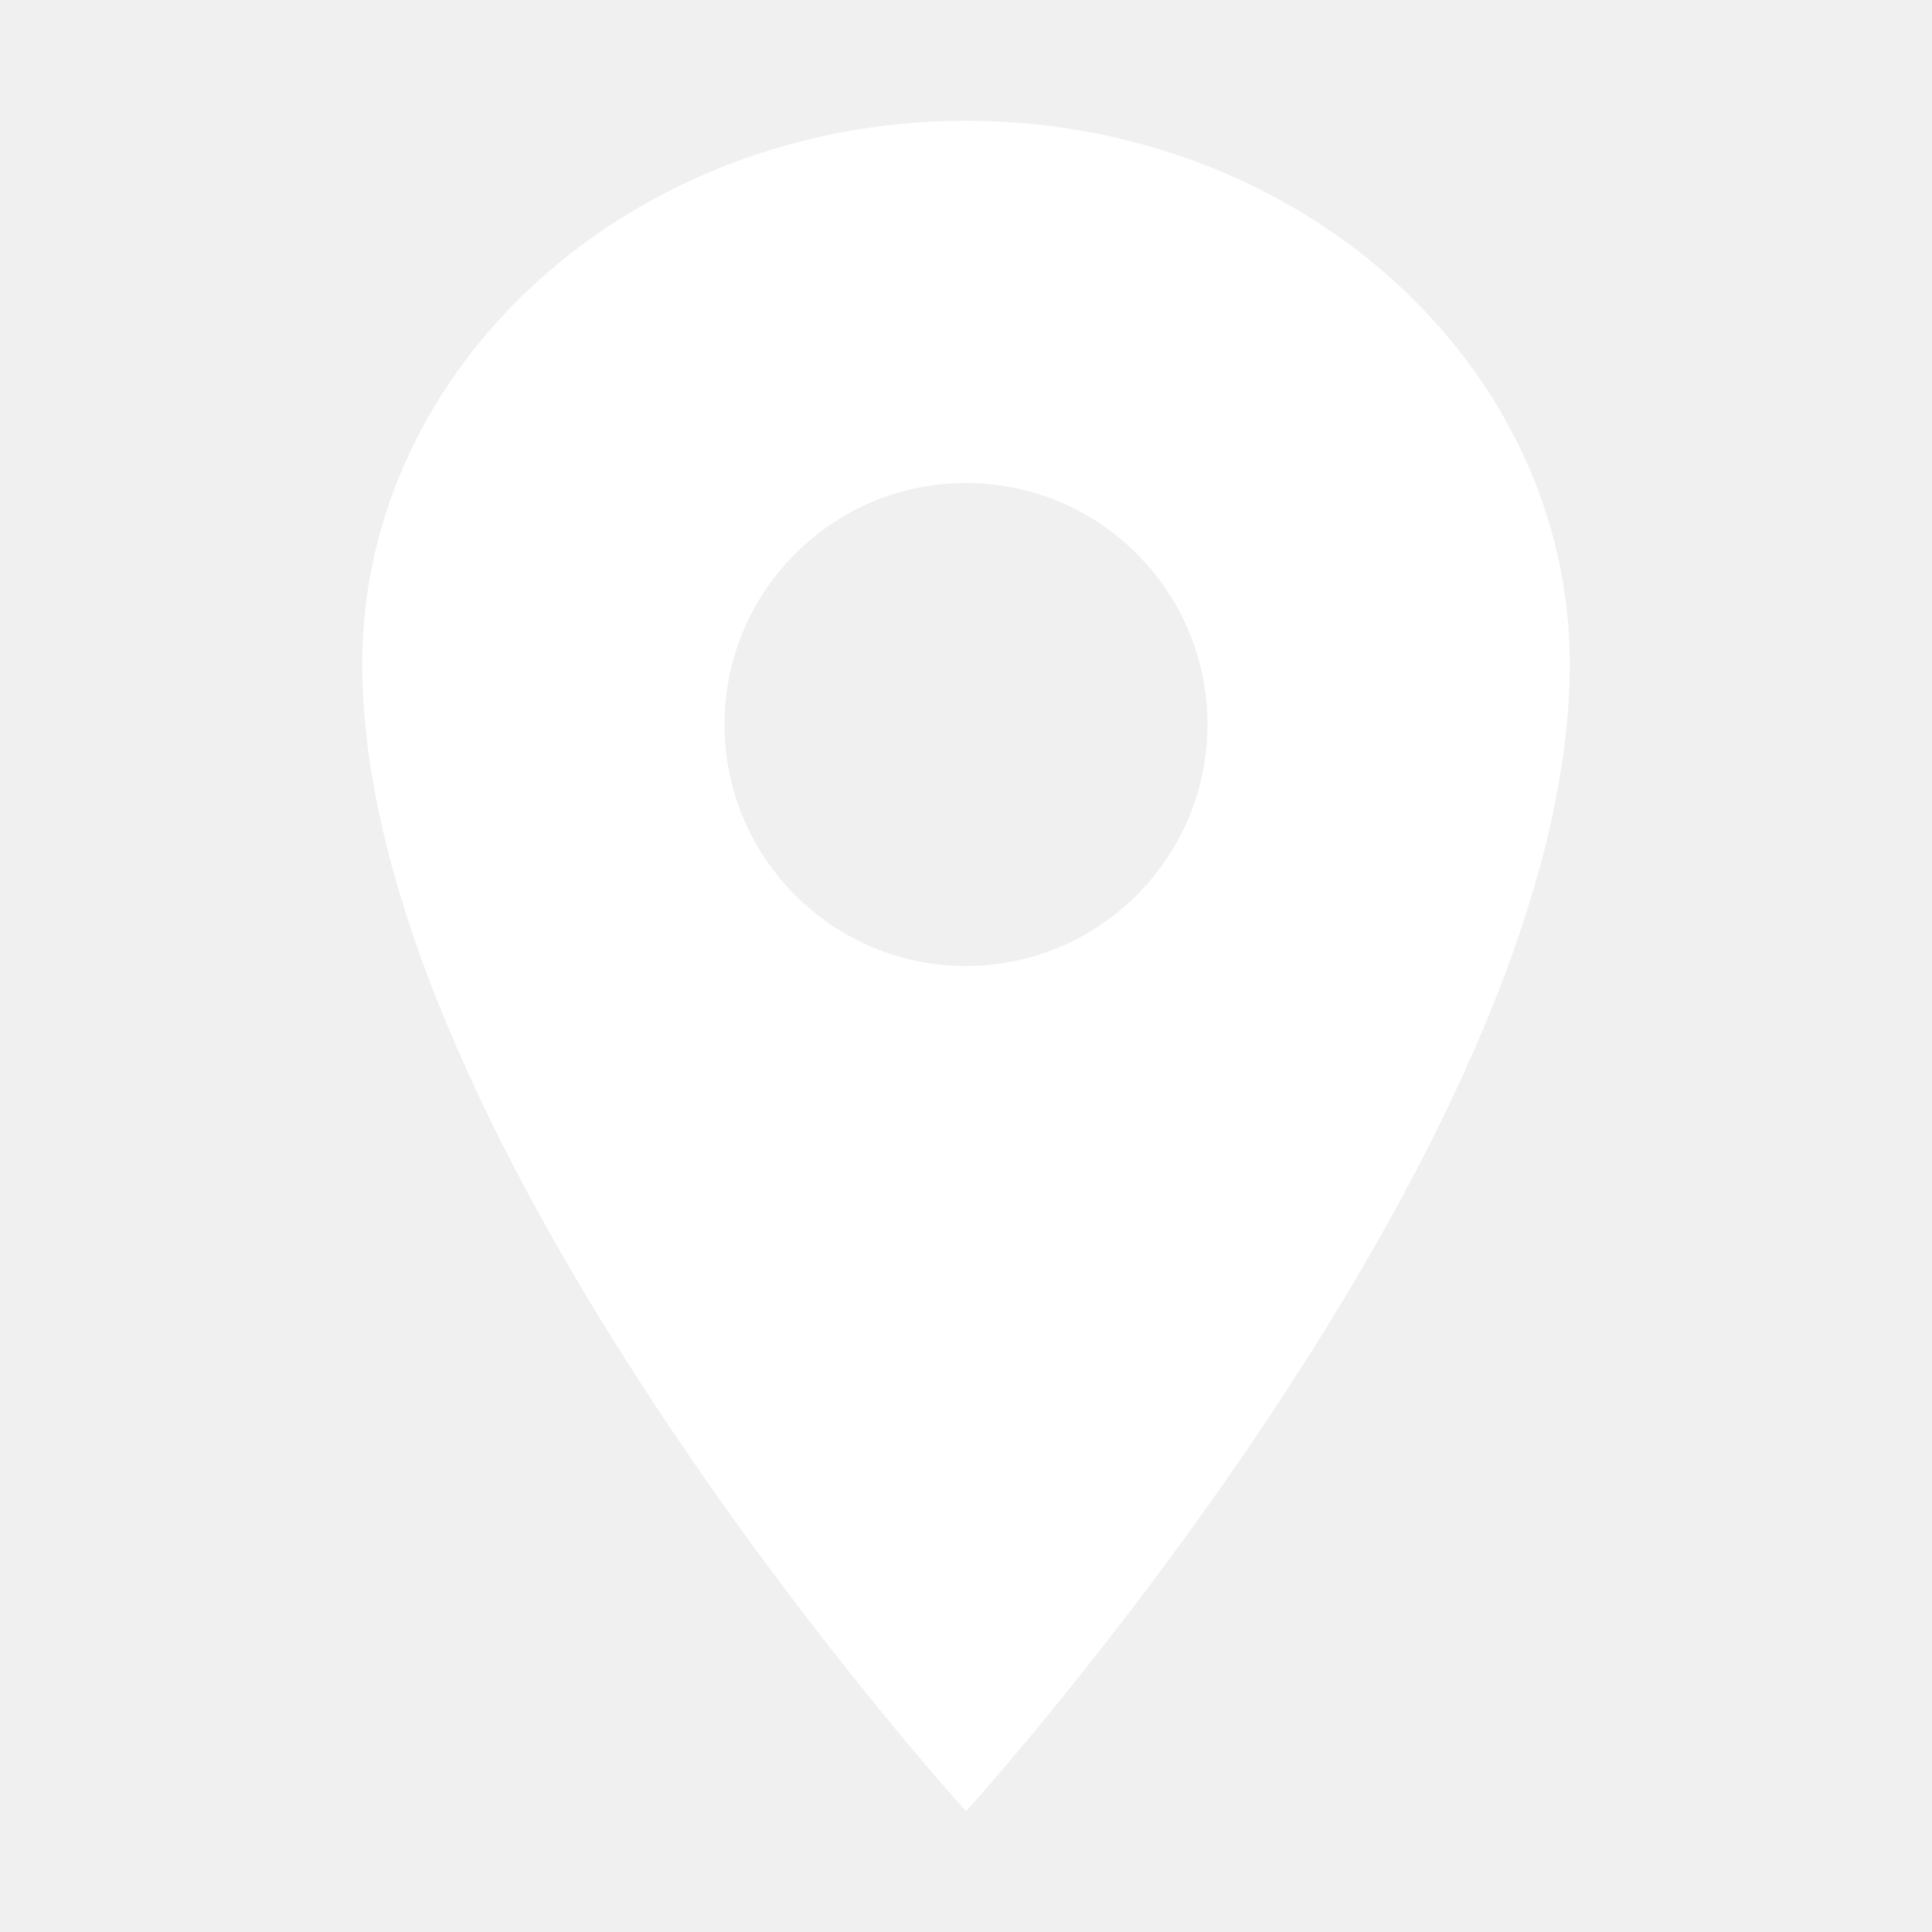
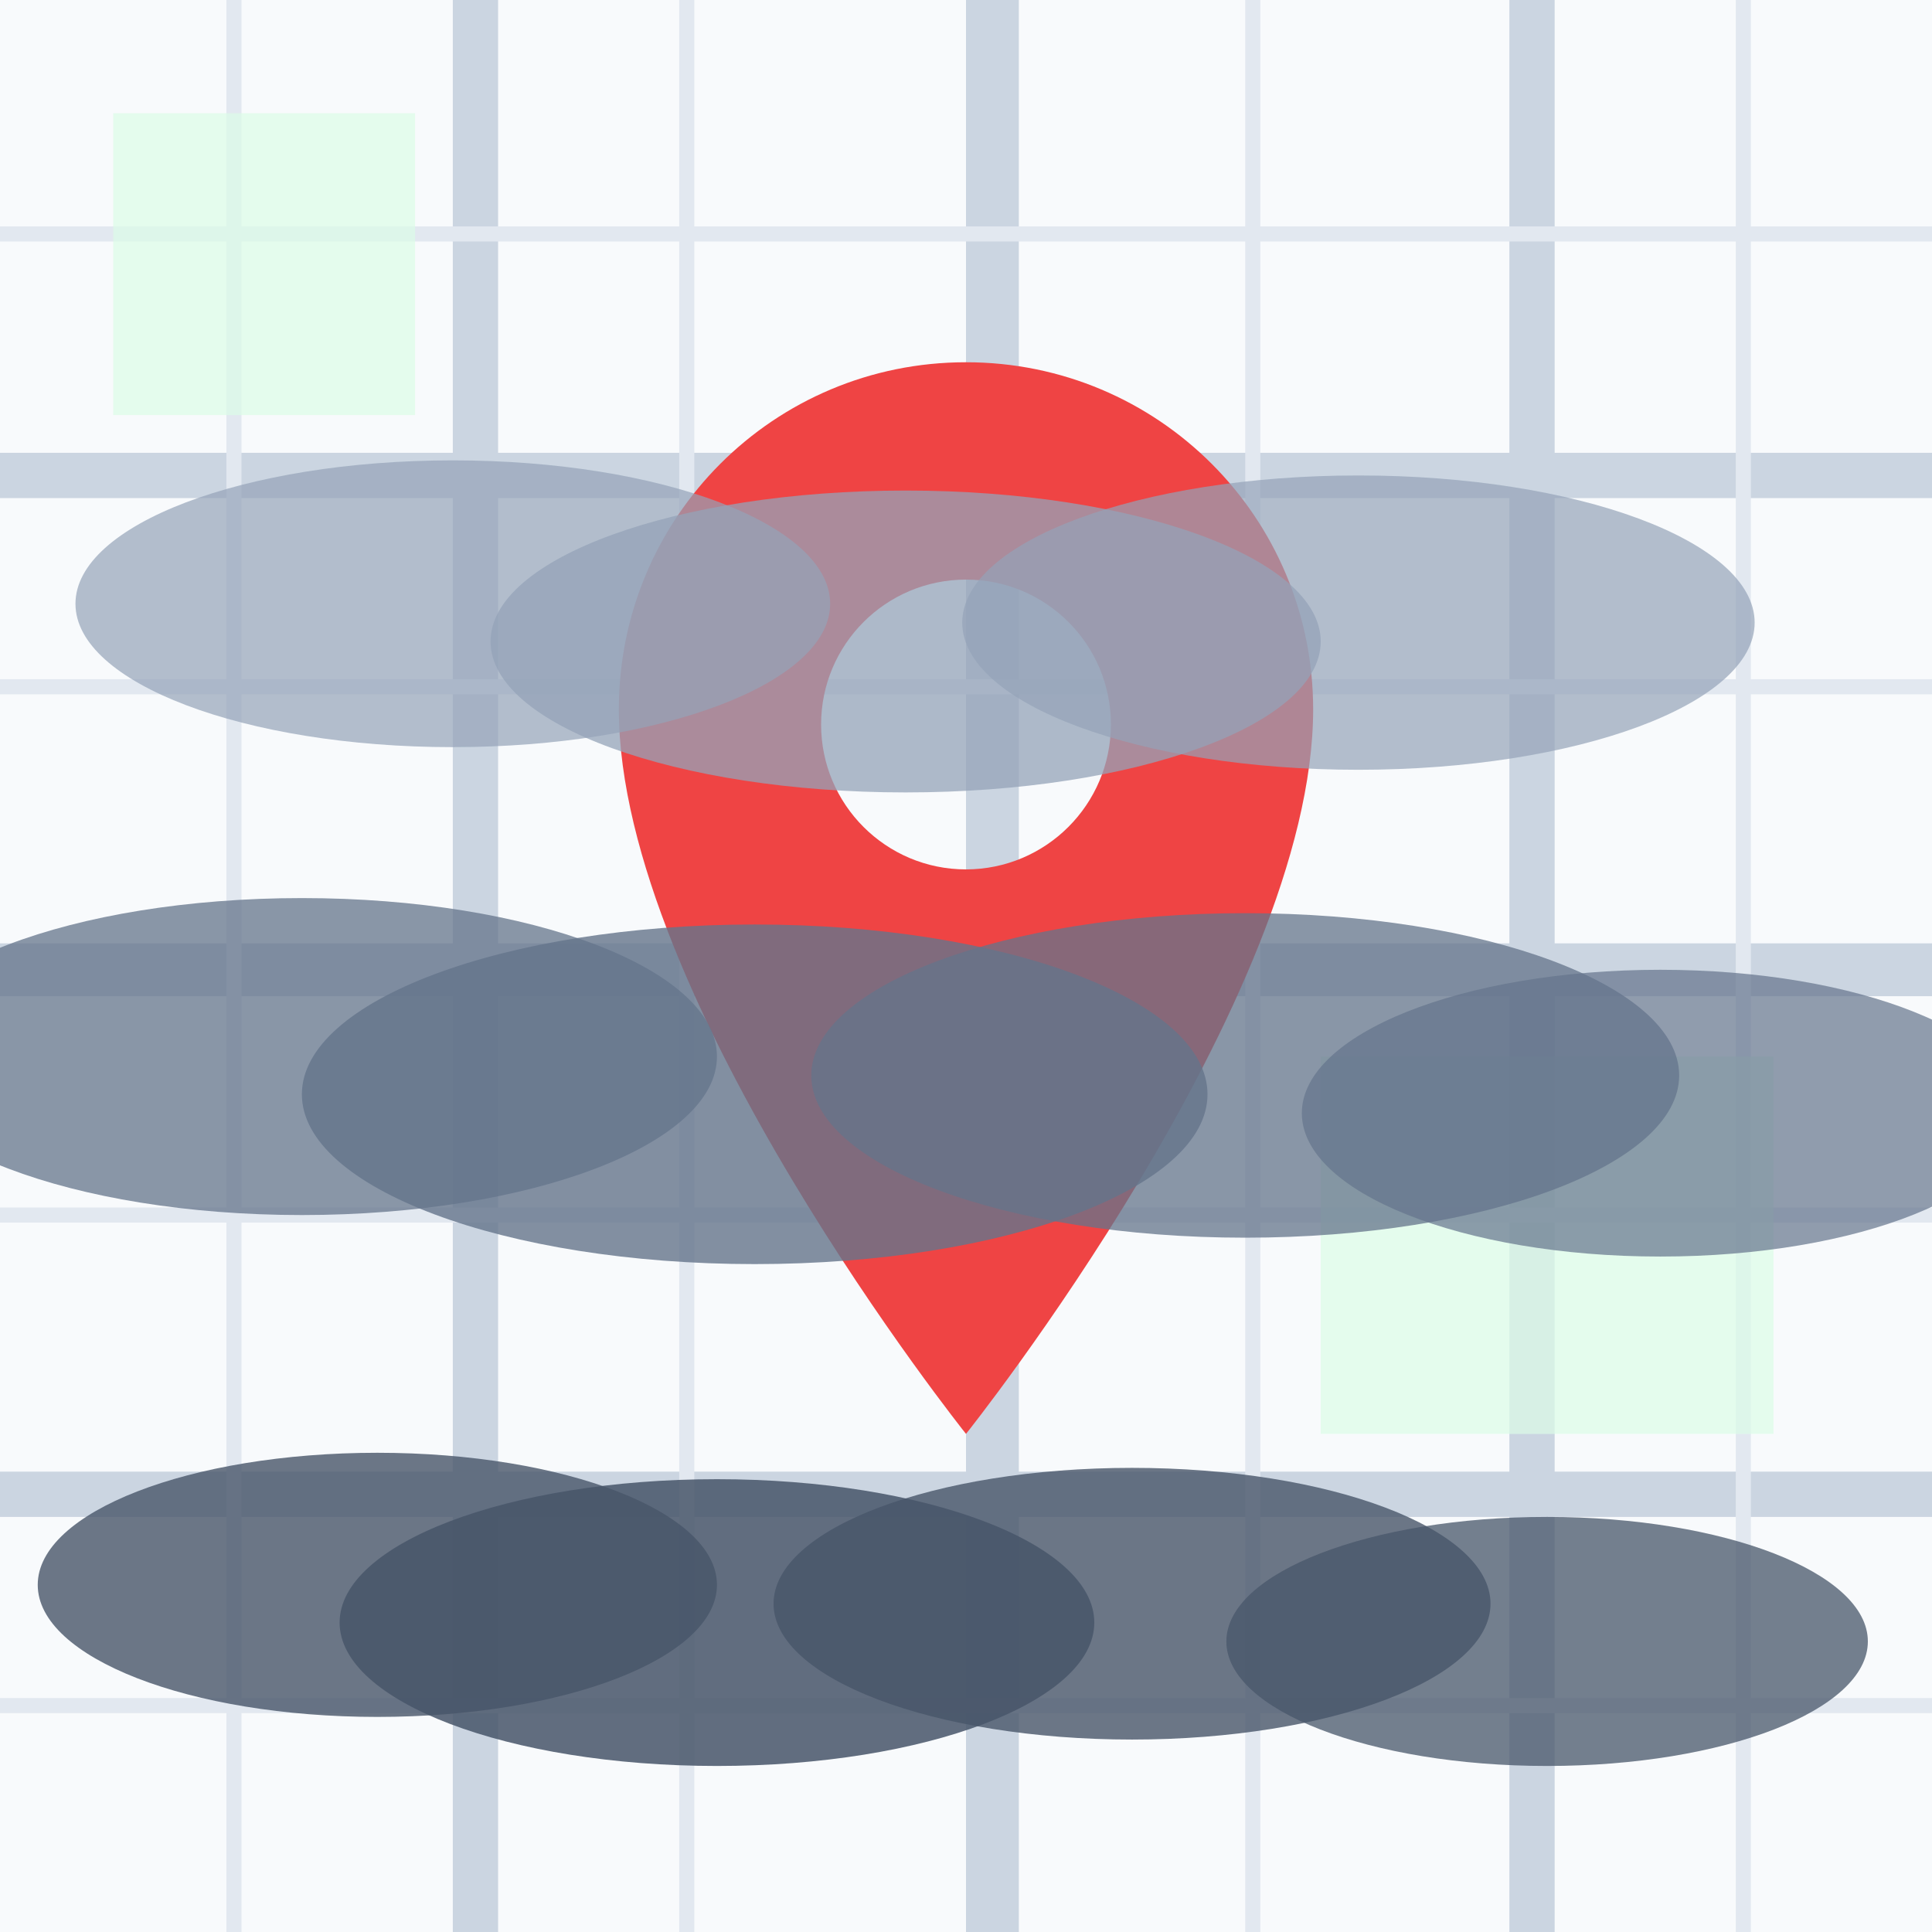
- <svg xmlns="http://www.w3.org/2000/svg" viewBox="0 0 512 512" style="background-color:#2563eb;border-radius:20%">
-   <path d="M256 32C167.67 32 96 96.51 96 176c0 128 160 304 160 304s160-176 160-304c0-79.49-71.67-144-160-144zm0 224a64 64 0 1 1 64-64 64.07 64.07 0 0 1-64 64z" fill="#ffffff" />
+ <svg xmlns="http://www.w3.org/2000/svg" viewBox="0 0 512 512" style="background-color:#f8fafc;border-radius:20%">
+   <rect x="0" y="0" width="512" height="512" fill="#f8fafc" />
+   <rect x="0" y="120" width="512" height="12" fill="#cbd5e1" />
+   <rect x="0" y="250" width="512" height="14" fill="#cbd5e1" />
+   <rect x="0" y="390" width="512" height="12" fill="#cbd5e1" />
+   <rect x="120" y="0" width="12" height="512" fill="#cbd5e1" />
+   <rect x="256" y="0" width="14" height="512" fill="#cbd5e1" />
+   <rect x="400" y="0" width="12" height="512" fill="#cbd5e1" />
+   <rect x="0" y="60" width="512" height="4" fill="#e2e8f0" />
+   <rect x="0" y="180" width="512" height="4" fill="#e2e8f0" />
+   <rect x="0" y="320" width="512" height="4" fill="#e2e8f0" />
+   <rect x="0" y="450" width="512" height="4" fill="#e2e8f0" />
+   <rect x="60" y="0" width="4" height="512" fill="#e2e8f0" />
+   <rect x="180" y="0" width="4" height="512" fill="#e2e8f0" />
+   <rect x="330" y="0" width="4" height="512" fill="#e2e8f0" />
+   <rect x="460" y="0" width="4" height="512" fill="#e2e8f0" />
+   <rect x="30" y="30" width="80" height="80" fill="#dcfce7" opacity="0.7" />
+   <rect x="350" y="280" width="120" height="100" fill="#dcfce7" opacity="0.7" />
+   <path d="M256 96C205.07 96 164 137.07 164 188c0 76.8 92 192 92 192s92-115.2 92-192c0-50.93-41.07-92-92-92zm0 134.4a38.4 38.4 0 1 1 38.4-38.4 38.45 38.45 0 0 1-38.4 38.4z" fill="#ef4444" />
+   <ellipse cx="100" cy="420" rx="90" ry="35" fill="#475569" opacity="0.8" />
+   <ellipse cx="190" cy="430" rx="100" ry="38" fill="#475569" opacity="0.85" />
+   <ellipse cx="300" cy="425" rx="95" ry="36" fill="#475569" opacity="0.8" />
+   <ellipse cx="410" cy="435" rx="85" ry="33" fill="#475569" opacity="0.75" />
+   <ellipse cx="80" cy="280" rx="110" ry="42" fill="#64748b" opacity="0.75" />
+   <ellipse cx="200" cy="290" rx="120" ry="45" fill="#64748b" opacity="0.8" />
+   <ellipse cx="330" cy="285" rx="115" ry="43" fill="#64748b" opacity="0.75" />
+   <ellipse cx="440" cy="295" rx="95" ry="38" fill="#64748b" opacity="0.7" />
+   <ellipse cx="120" cy="160" rx="100" ry="38" fill="#94a3b8" opacity="0.7" />
+   <ellipse cx="240" cy="170" rx="110" ry="40" fill="#94a3b8" opacity="0.75" />
+   <ellipse cx="360" cy="165" rx="105" ry="39" fill="#94a3b8" opacity="0.7" />
</svg>
